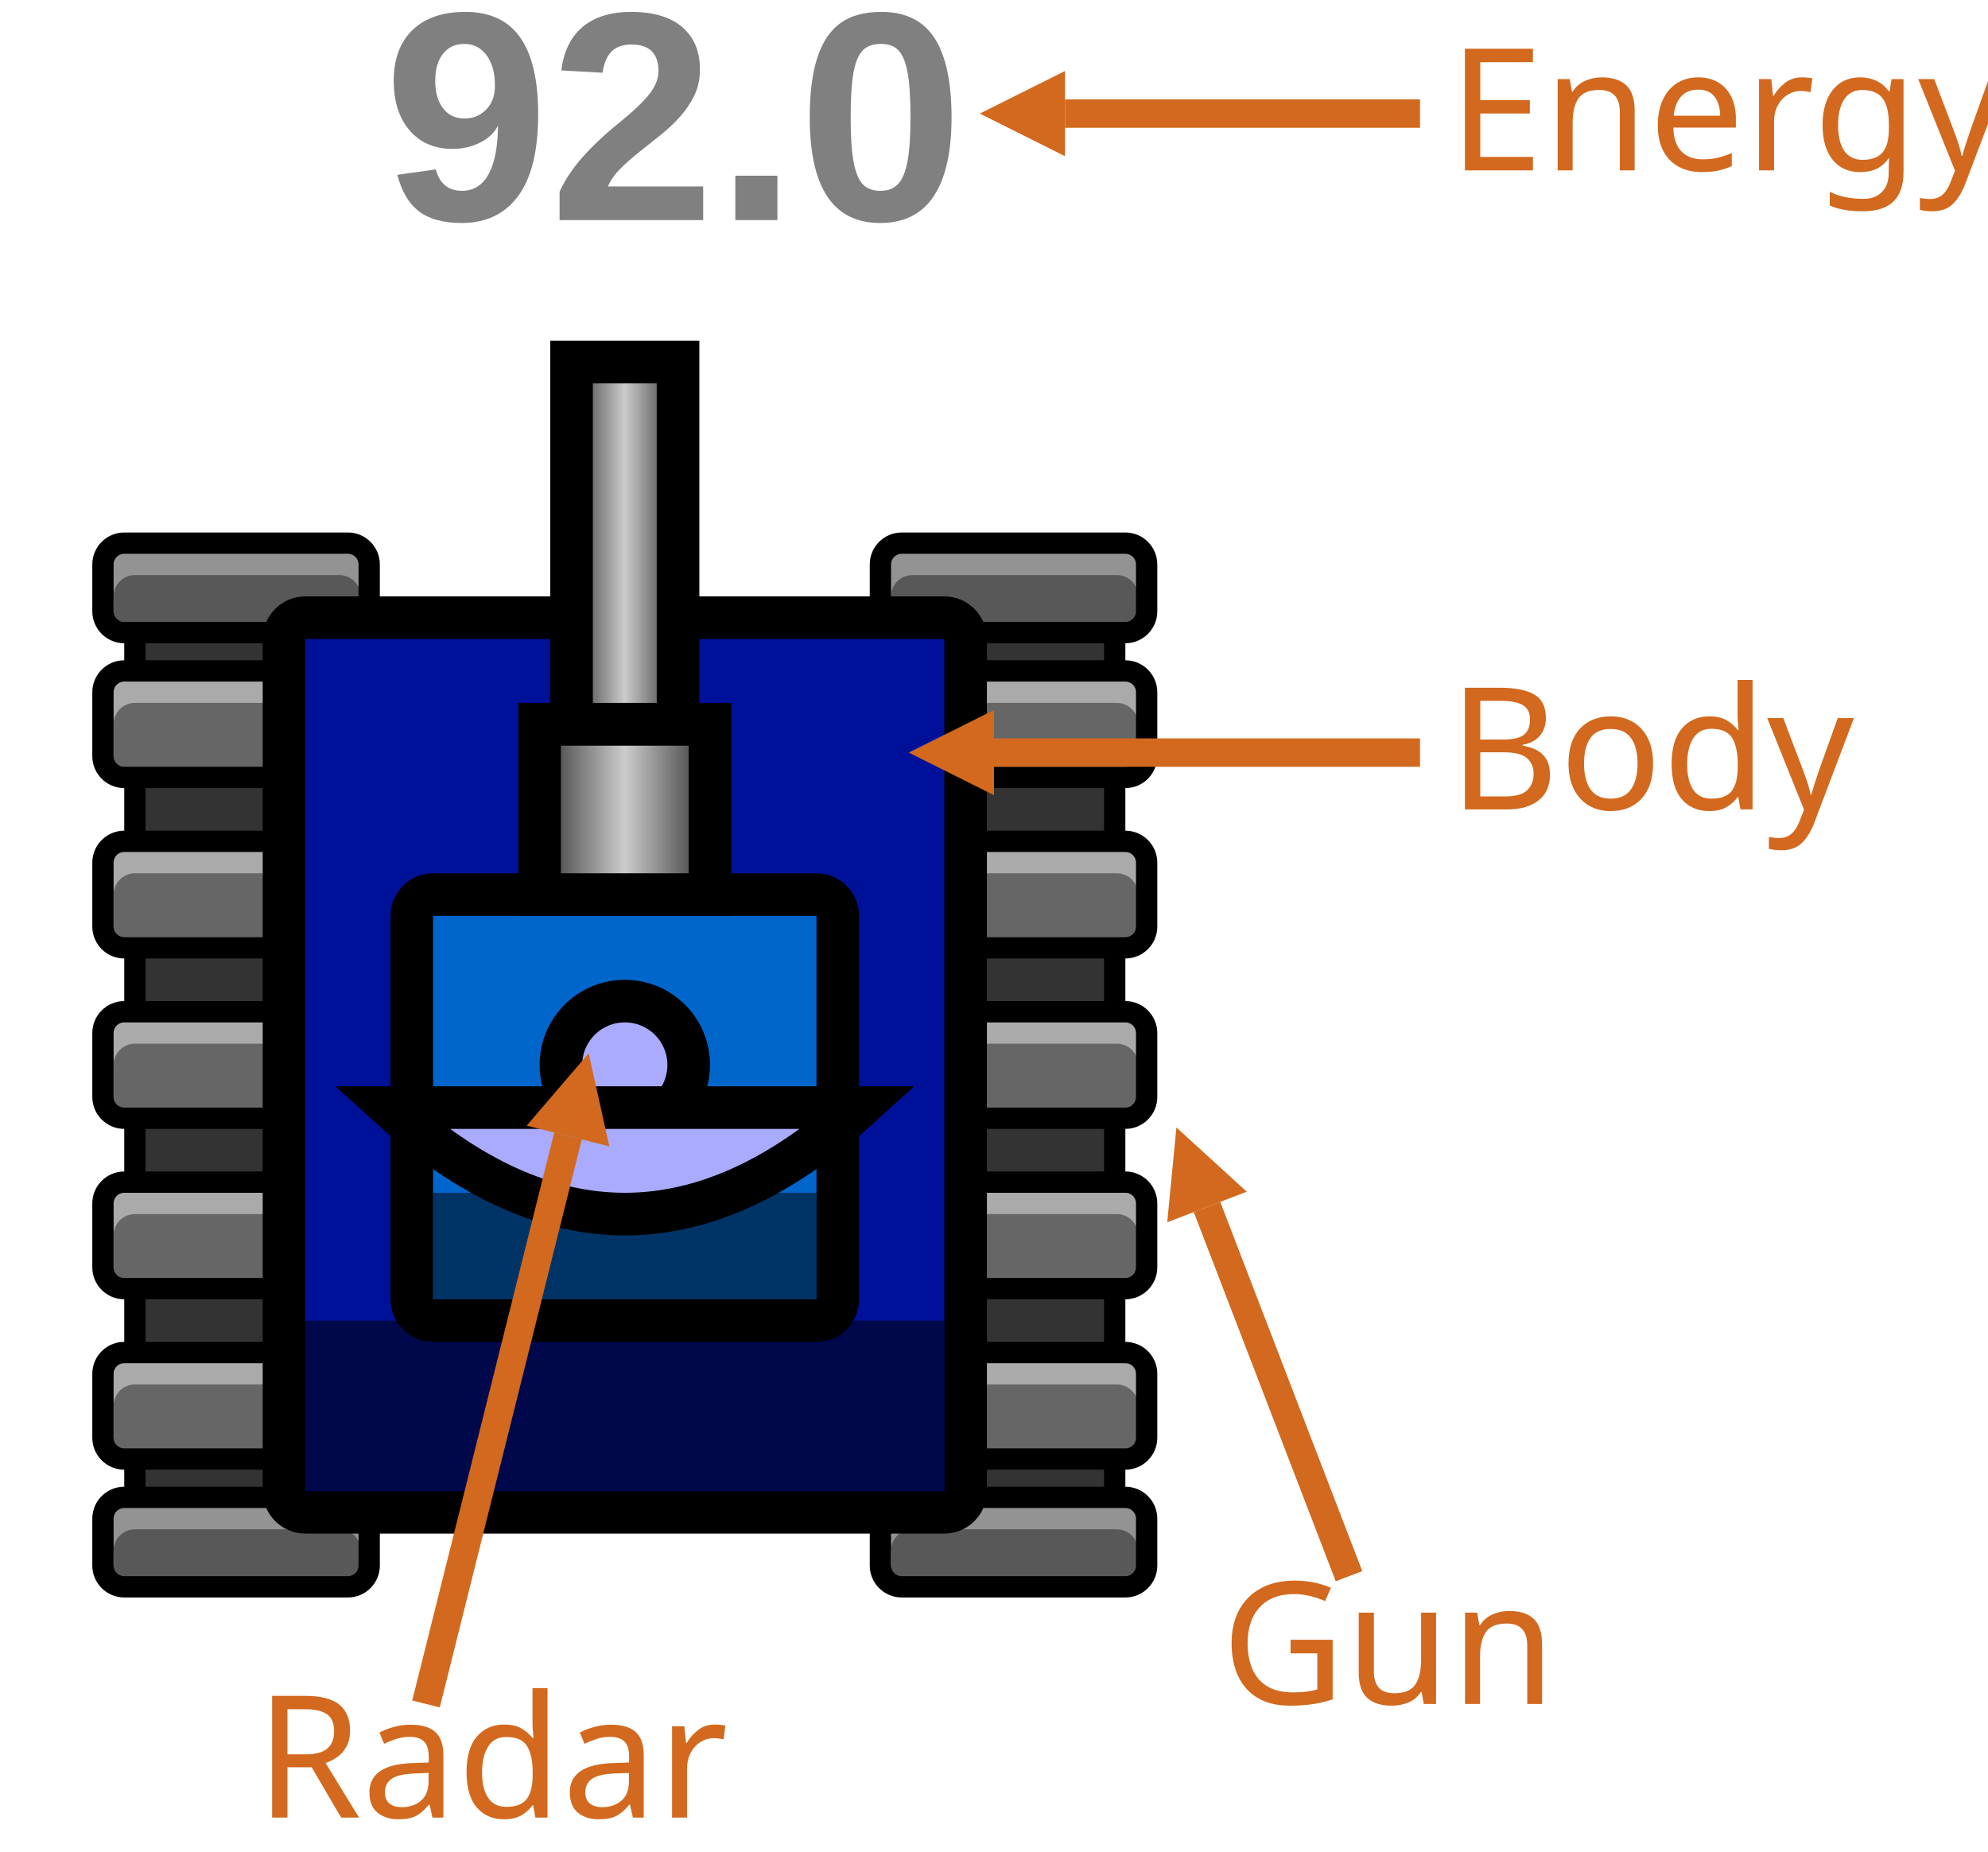
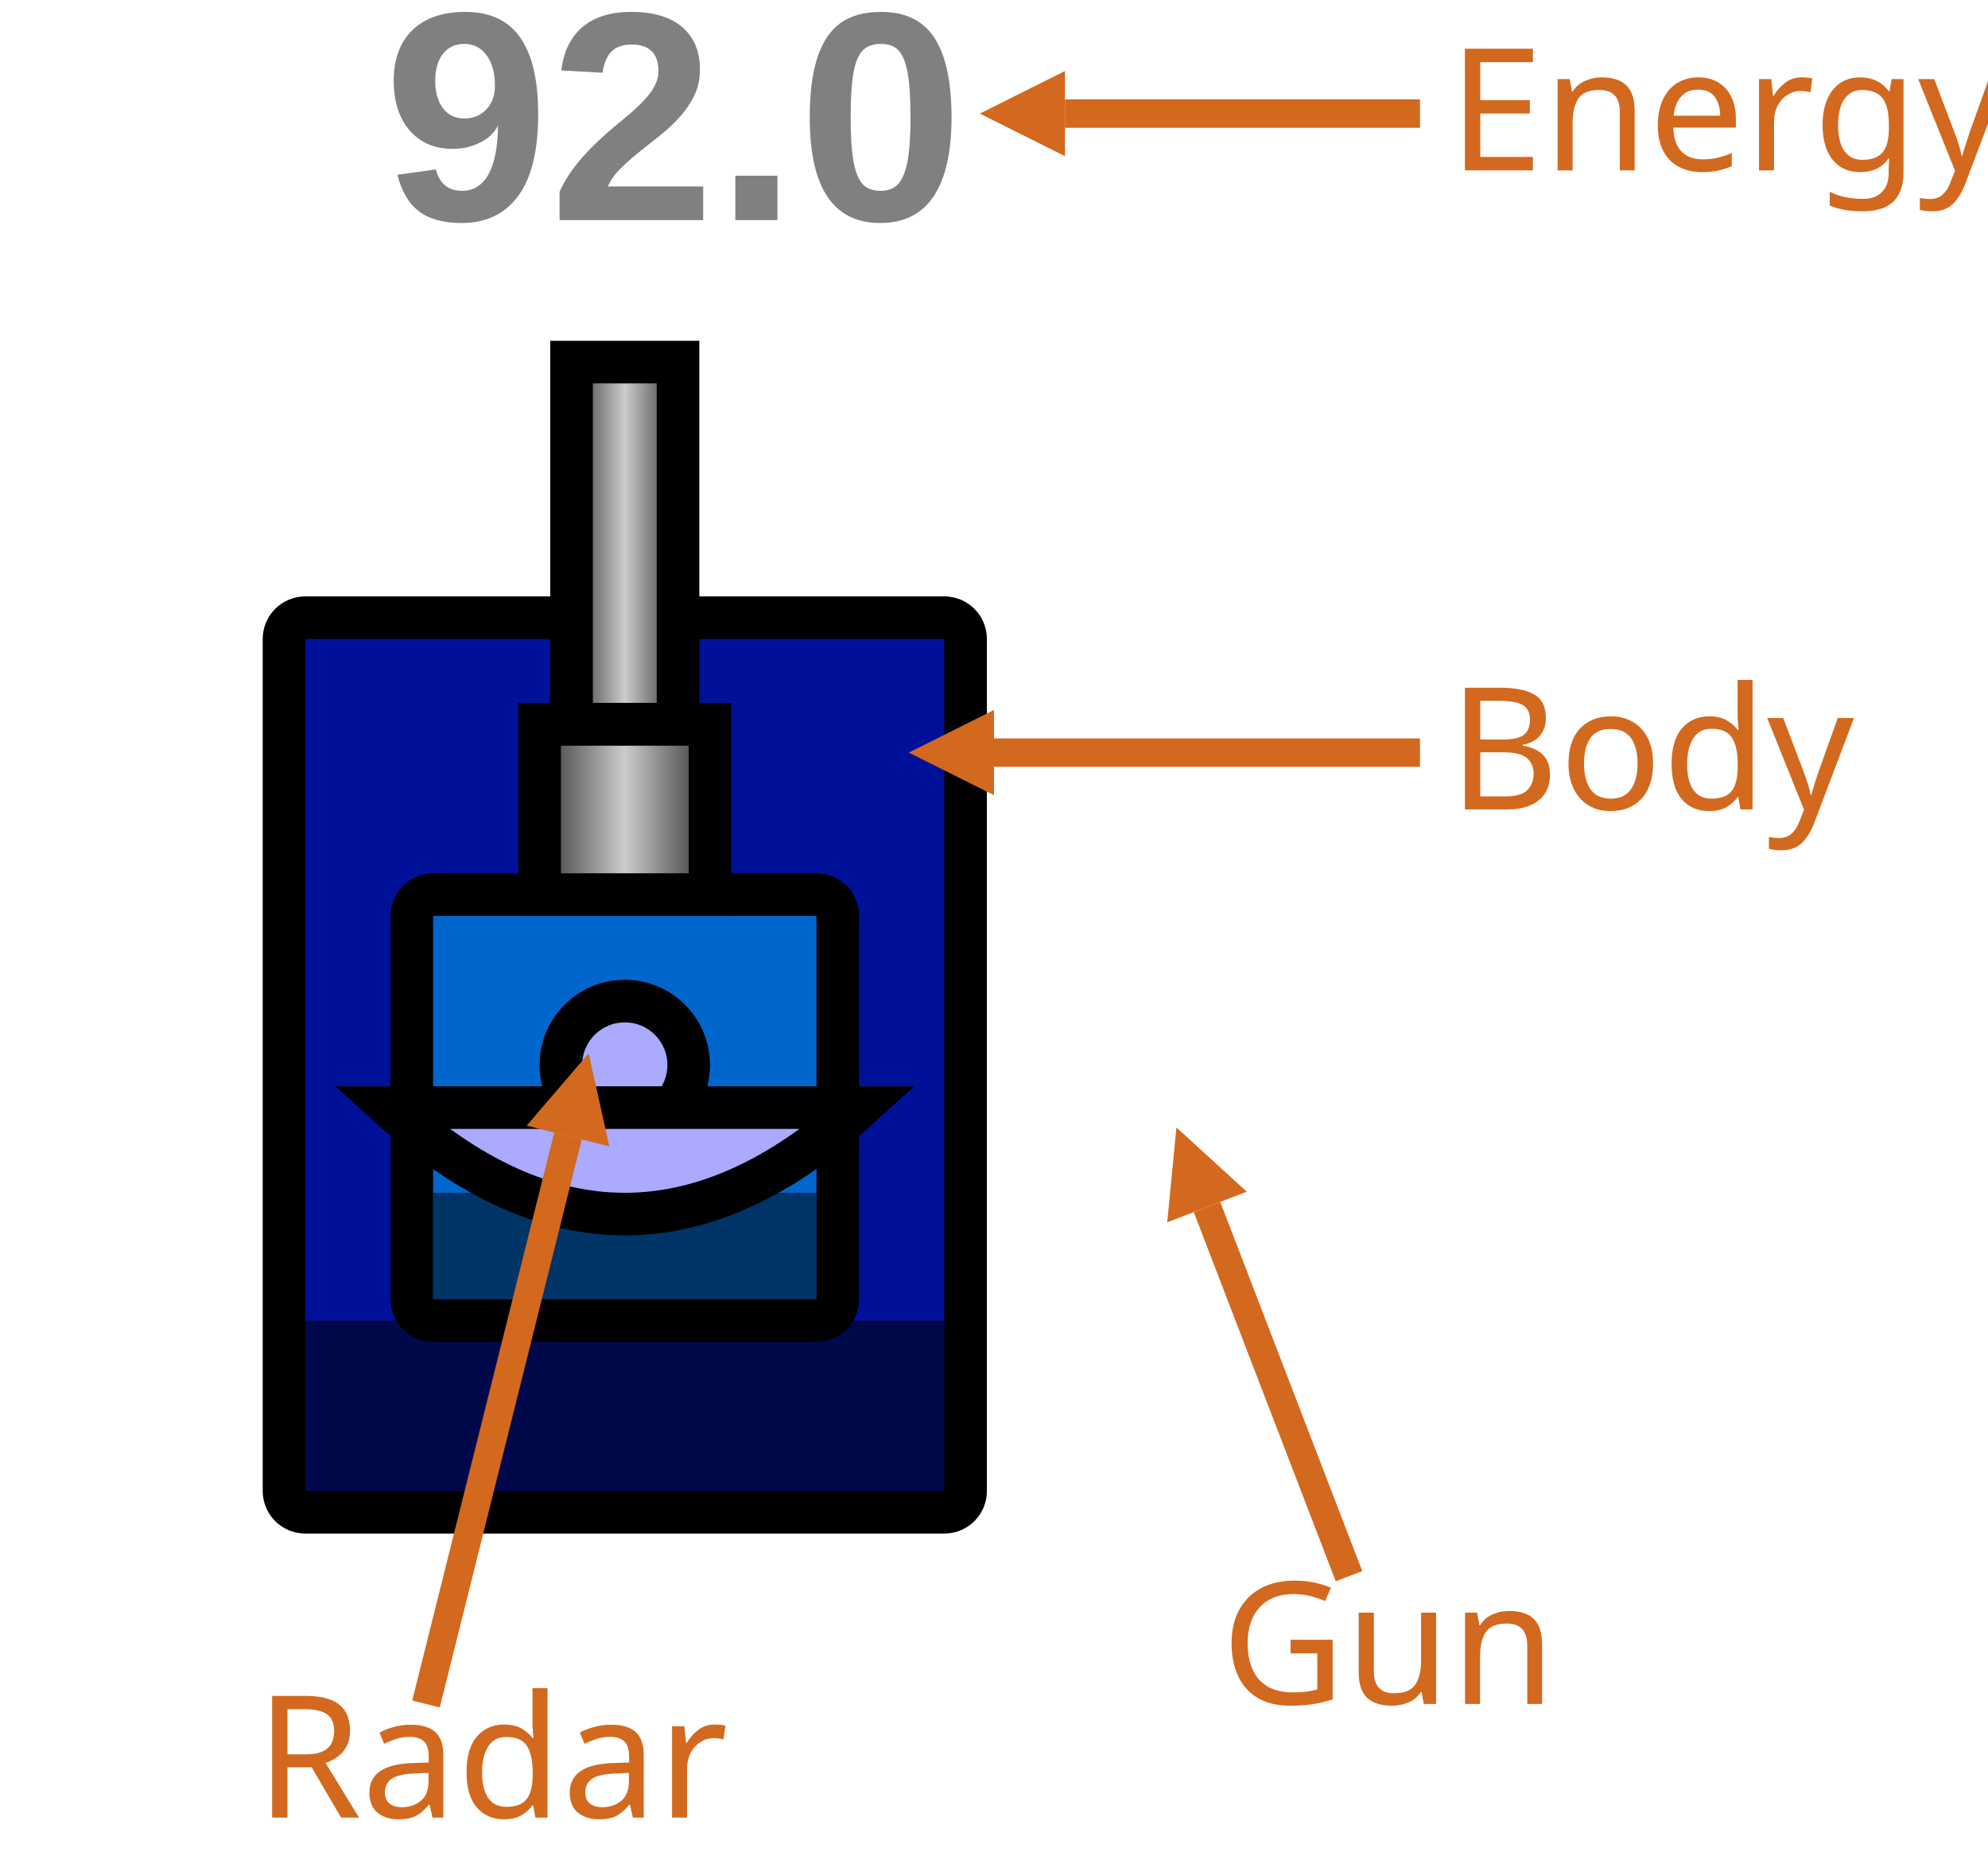
<svg xmlns="http://www.w3.org/2000/svg" version="1.1" width="175" height="163" viewBox="0 0 1400 1304">
  <style>
        .text { font: 120px sans-serif; }
    </style>
  <use href="#tank" transform="translate(-160, 150) scale(1.5, 1.5)" />
  <text x="270" y="155" fill="grey" font-weight="bold" font-size="210px" font-family="Arial, sans-serif">92.0</text>
  <use href="#arrows-with-label" />
  <defs>
    <style>
            .tank-body, .tank-turret, .tank-radar {
            transform-origin: 400px 400px;
            }
            .tank-body {
            transform: rotate(var(--body-rotation, 10deg));
            }
            .tank-turret {
            transform: rotate(var(--turret-rotation, 80deg));
            }
            .tank-radar {
            transform: rotate(var(--radar-rotation, 127deg));
+             }
+             svg {
+             --tank-body-color: #019;
+             --tank-turret-color: #06c;
+             --tank-radar-color: #aaf;
+             --left-belt-track-1: inline;
+             --left-belt-track-2: none;
+             --left-belt-track-3: none;
+             --right-belt-track-1: none;
+             --right-belt-track-2: inline;
+             --right-belt-track-3: none;
+             }
+             .tank-body-fill {
+             fill: var(--tank-body-color, #019);
+             }
+             .tank-turret-fill {
+             fill: var(--tank-turret-color, #06c);
+             }
+             .tank-radar-fill {
+             fill: var(--tank-radar-color, #aaf);
+             }
+             .left-belt, .right-belt {
+             display: none;
+             }
+             .left-belt.track1 {
+             display: var(--left-belt-track-1, none);
+             }
+             .left-belt.track2 {
+             display: var(--left-belt-track-2, none);
+             }
+             .left-belt.track3 {
+             display: var(--left-belt-track-3, none);
+             }
+             .right-belt.track1 {
+             display: var(--right-belt-track-1, none);
+             }
+             .right-belt.track2 {
+             display: var(--right-belt-track-2, none);
+             }
+             .right-belt.track3 {
+             display: var(--right-belt-track-3, none);
            }
        </style>
    <linearGradient id="cannon-grad" x1="0%" y1="0%" x2="100%" y2="0%">
      <stop offset="0%" stop-color="#333" />
      <stop offset="50%" stop-color="#CCC" />
      <stop offset="100%" stop-color="#333" />
    </linearGradient>
    <symbol id="link0">
      <rect x="5" y="55" width="125" height="25" fill="#aaaaaa" />
      <rect x="10" y="70" width="116" height="35" fill="#666666" rx="10" ry="10" />
      <rect x="5" y="55" width="125" height="50" fill="none" stroke="black" stroke-width="10" rx="10" ry="10" />
    </symbol>
    <symbol id="link30">
      <rect x="5" y="55" width="125" height="25" fill="#939393" />
      <rect x="10" y="70" width="116" height="30" fill="#585858" rx="10" ry="10" />
      <rect x="5" y="55" width="125" height="42" fill="none" stroke="black" stroke-width="10" rx="10" ry="10" />
    </symbol>
    <symbol id="link60">
      <rect x="5" y="55" width="125" height="20" fill="#555555" />
      <rect x="5" y="55" width="125" height="20" fill="none" stroke="black" stroke-width="10" rx="10" ry="10" />
    </symbol>
    <symbol id="main-track">
      <rect x="20" y="75" width="95" height="450" fill="#333333" stroke="black" stroke-width="10" />
    </symbol>
    <symbol id="track1">
      <use href="#main-track" />
      <use href="#link30" />
      <use href="#link0" y="60" />
      <use href="#link0" y="140" />
      <use href="#link0" y="220" />
      <use href="#link0" y="300" />
      <use href="#link0" y="380" />
      <use href="#link30" y="448" />
    </symbol>
    <symbol id="track2">
      <use href="#main-track" />
      <use href="#link60" />
      <use href="#link0" y="33" />
      <use href="#link0" y="113" />
      <use href="#link0" y="193" />
      <use href="#link0" y="273" />
      <use href="#link0" y="353" />
      <use href="#link0" y="433" />
    </symbol>
    <symbol id="track3">
      <use href="#main-track" />
      <use href="#link0" y="7" />
      <use href="#link0" y="87" />
      <use href="#link0" y="167" />
      <use href="#link0" y="247" />
      <use href="#link0" y="327" />
      <use href="#link0" y="407" />
      <use href="#link60" y="470" />
    </symbol>
    <symbol id="body">
-       <use href="#track1" x="150" y="100" />
-       <use href="#track1" x="515" y="100" />
-       <rect x="240" y="190" width="320" height="420" fill="#019" stroke="black" stroke-width="20" rx="10" ry="10" />
-       <rect x="250" y="520" width="300" height="80" fill="black" opacity="0.5" />
+       <use href="#track1" x="150" y="100" class="left-belt track1" />
+       <use href="#track2" x="150" y="100" class="left-belt track2" />
+       <use href="#track3" x="150" y="100" class="left-belt track3" />
+       <use href="#track1" x="515" y="100" class="right-belt track1" />
+       <use href="#track2" x="515" y="100" class="right-belt track2" />
+       <use href="#track3" x="515" y="100" class="right-belt track3" />
+       <rect class="tank-body-fill" x="240" y="190" width="320" height="420" stroke="black" stroke-width="20" rx="10" ry="10" />
+       <rect x="250" y="520" width="300" height="80" opacity="0.5" />
    </symbol>
    <symbol id="turret">
-       <rect x="300" y="320" width="200" height="200" fill="#06C" stroke="black" stroke-width="20" rx="10" ry="10" />
+       <rect class="tank-turret-fill" x="300" y="320" width="200" height="200" stroke="black" stroke-width="20" rx="10" ry="10" />
      <rect x="310" y="460" width="180" height="50" fill="black" opacity="0.5" />
      <rect x="360" y="240" width="80" height="80" fill="url(#cannon-grad)" stroke="black" stroke-width="20" />
      <rect x="375" y="70" width="50" height="170" fill="url(#cannon-grad)" stroke="black" stroke-width="20" />
    </symbol>
    <symbol id="radar">
-       <circle cx="400" cy="400" r="30" fill="#AAF" stroke="black" stroke-width="20" />
-       <path d="M 290 420 q 110 100 220 0 z" fill="#AAF" stroke="black" stroke-width="20" />
+       <circle class="tank-radar-fill" cx="400" cy="400" r="30" stroke="black" stroke-width="20" />
+       <path class="tank-radar-fill" d="M 290 420 q 110 100 220 0 z" stroke="black" stroke-width="20" />
    </symbol>
    <symbol id="tank">
      <use class="tank-body" href="#body" />
      <use class="tank-turret" href="#turret" />
      <use class="tank-radar" href="#radar" />
    </symbol>
    <symbol id="arrows-with-label">
      <marker id="arrow-head" markerWidth="20" markerHeight="20" refX="3" refY="1.5" orient="auto">
        <polygon points="3 0, 6 1.5, 3 3" fill="chocolate" />
      </marker>
      <line x1="1000" y1="80" x2="750" y2="80" stroke="chocolate" stroke-width="20" marker-end="url(#arrow-head)" />
      <text x="1020" y="120" class="text" fill="chocolate">Energy</text>
      <line x1="1000" y1="530" x2="700" y2="530" stroke="chocolate" stroke-width="20" marker-end="url(#arrow-head)" />
      <text x="1020" y="570" class="text" fill="chocolate">Body</text>
      <line x1="950" y1="1110" x2="850" y2="850" stroke="chocolate" stroke-width="20" marker-end="url(#arrow-head)" />
      <text x="860" y="1200" class="text" fill="chocolate">Gun</text>
      <line x1="300" y1="1200" x2="400" y2="800" stroke="chocolate" stroke-width="20" marker-end="url(#arrow-head)" />
      <text x="180" y="1280" class="text" fill="chocolate">Radar</text>
    </symbol>
  </defs>
</svg>
